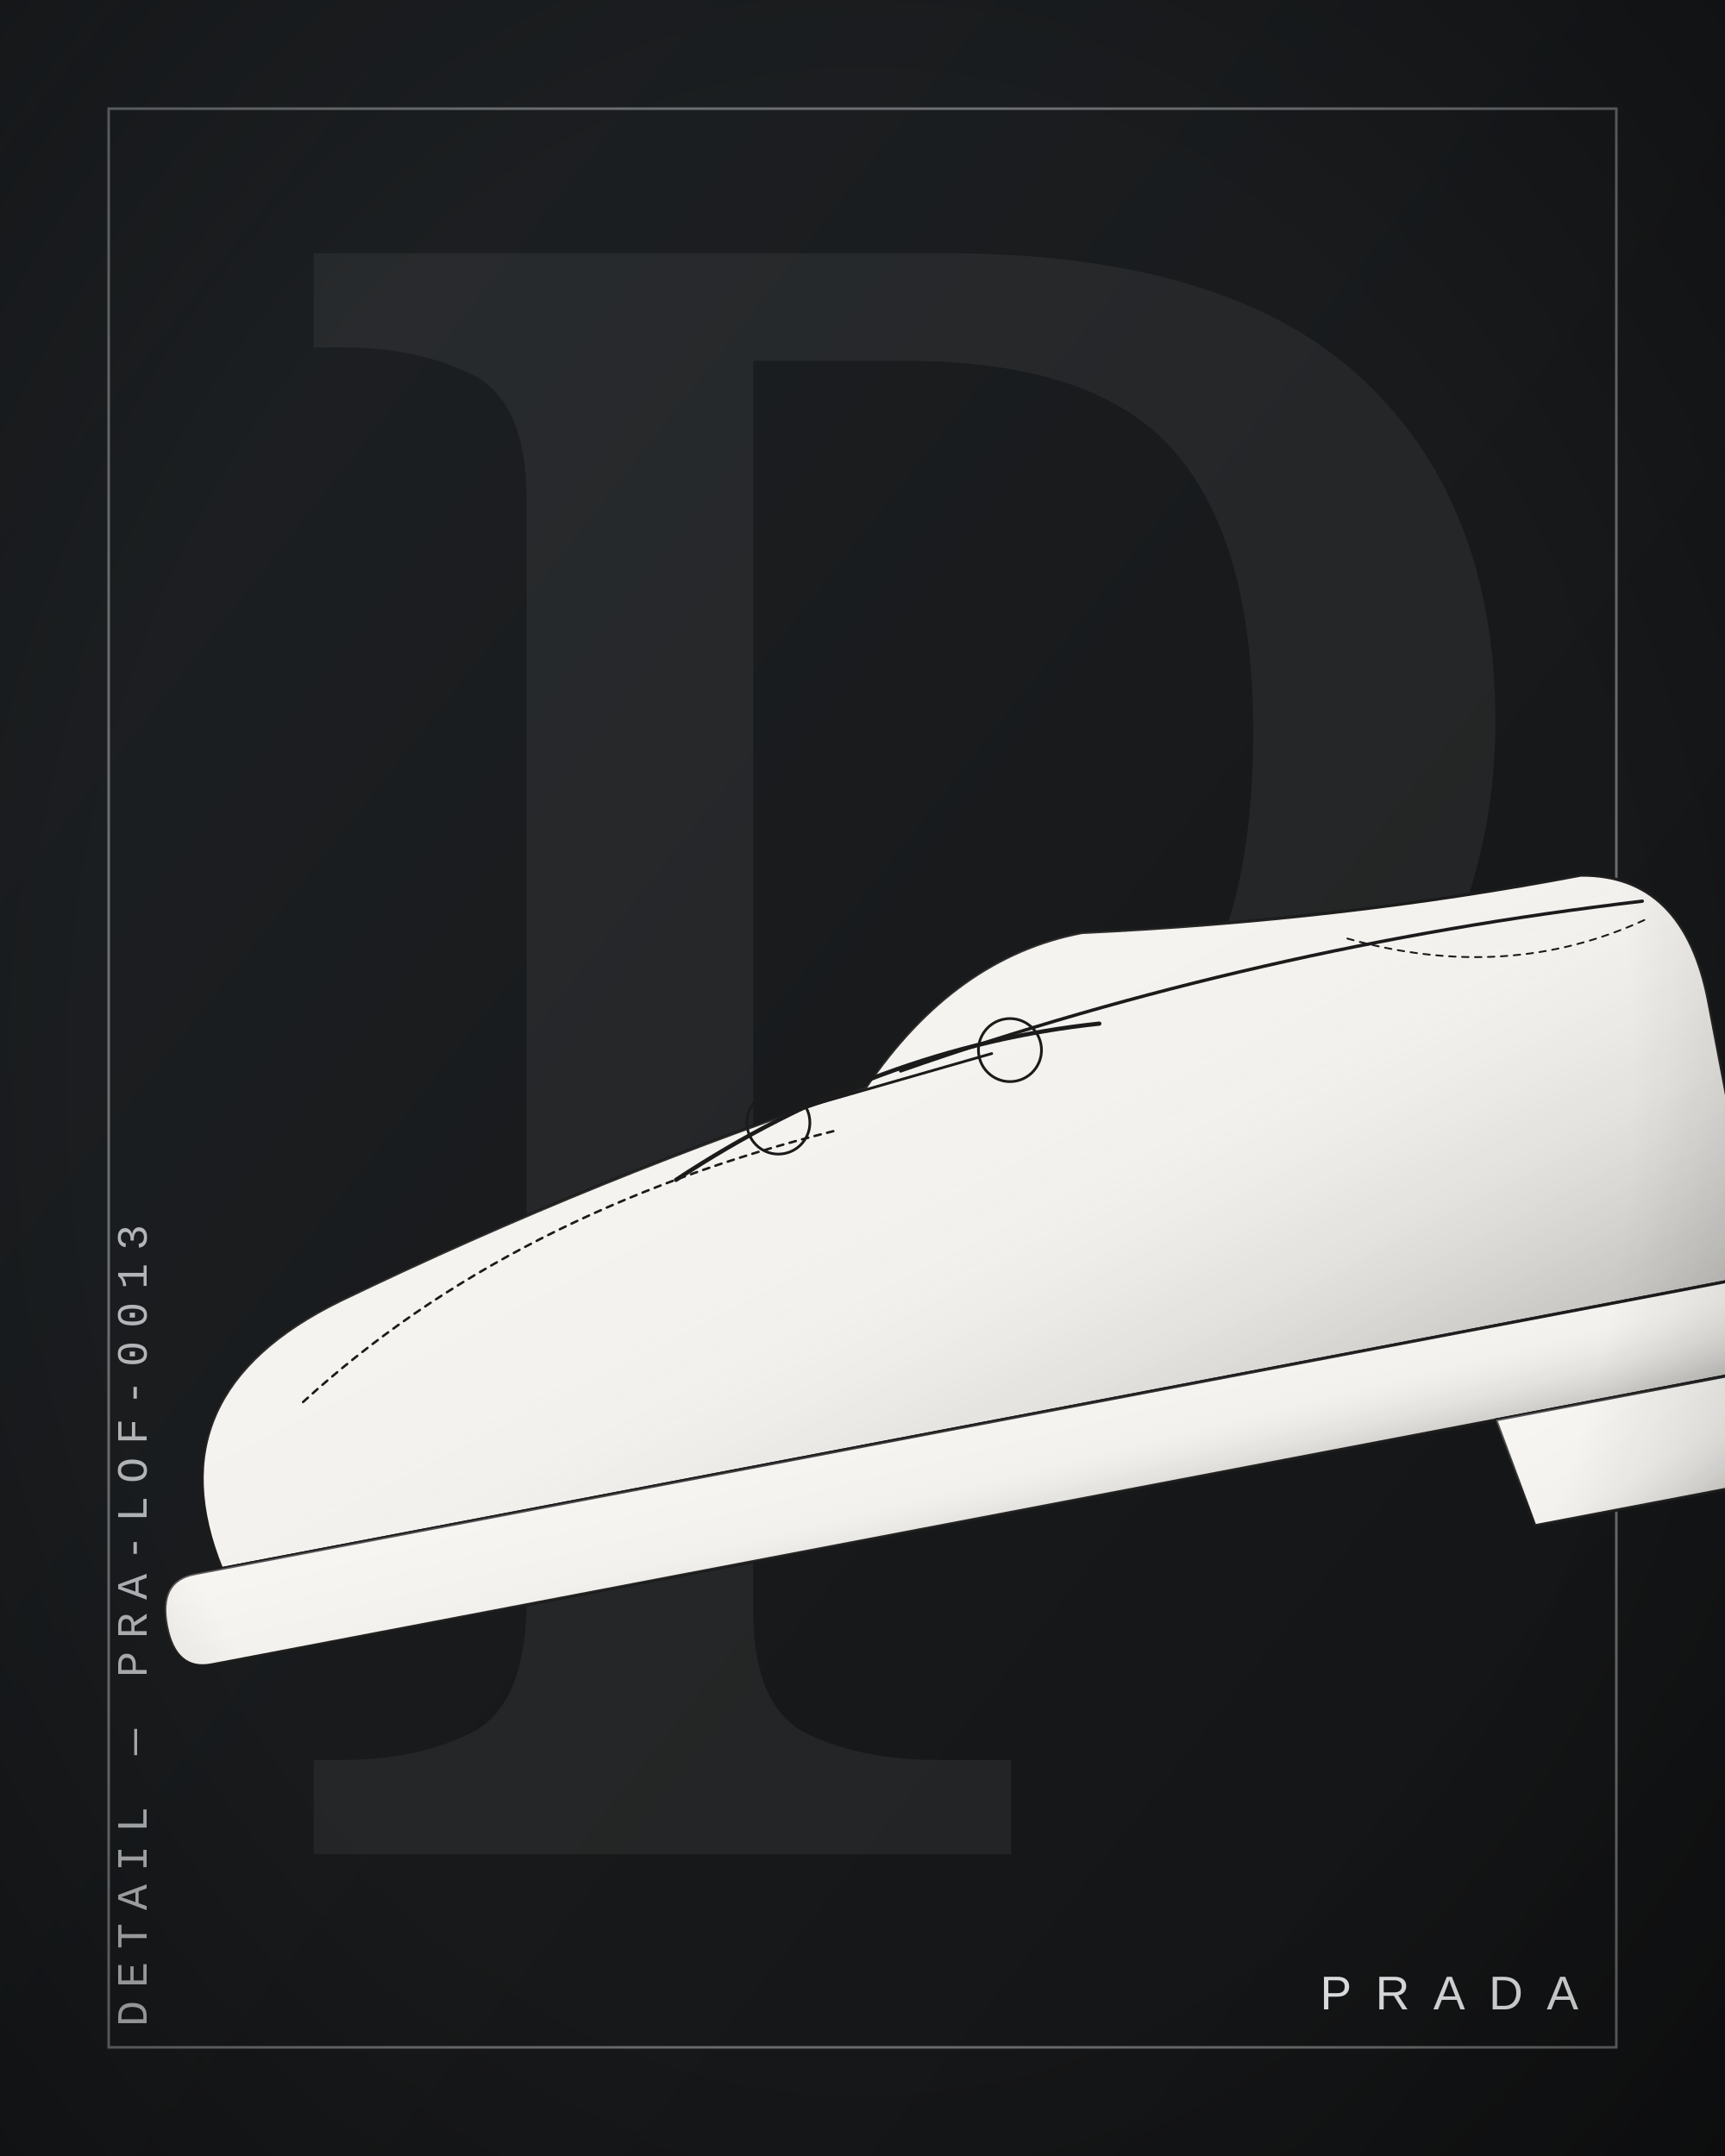
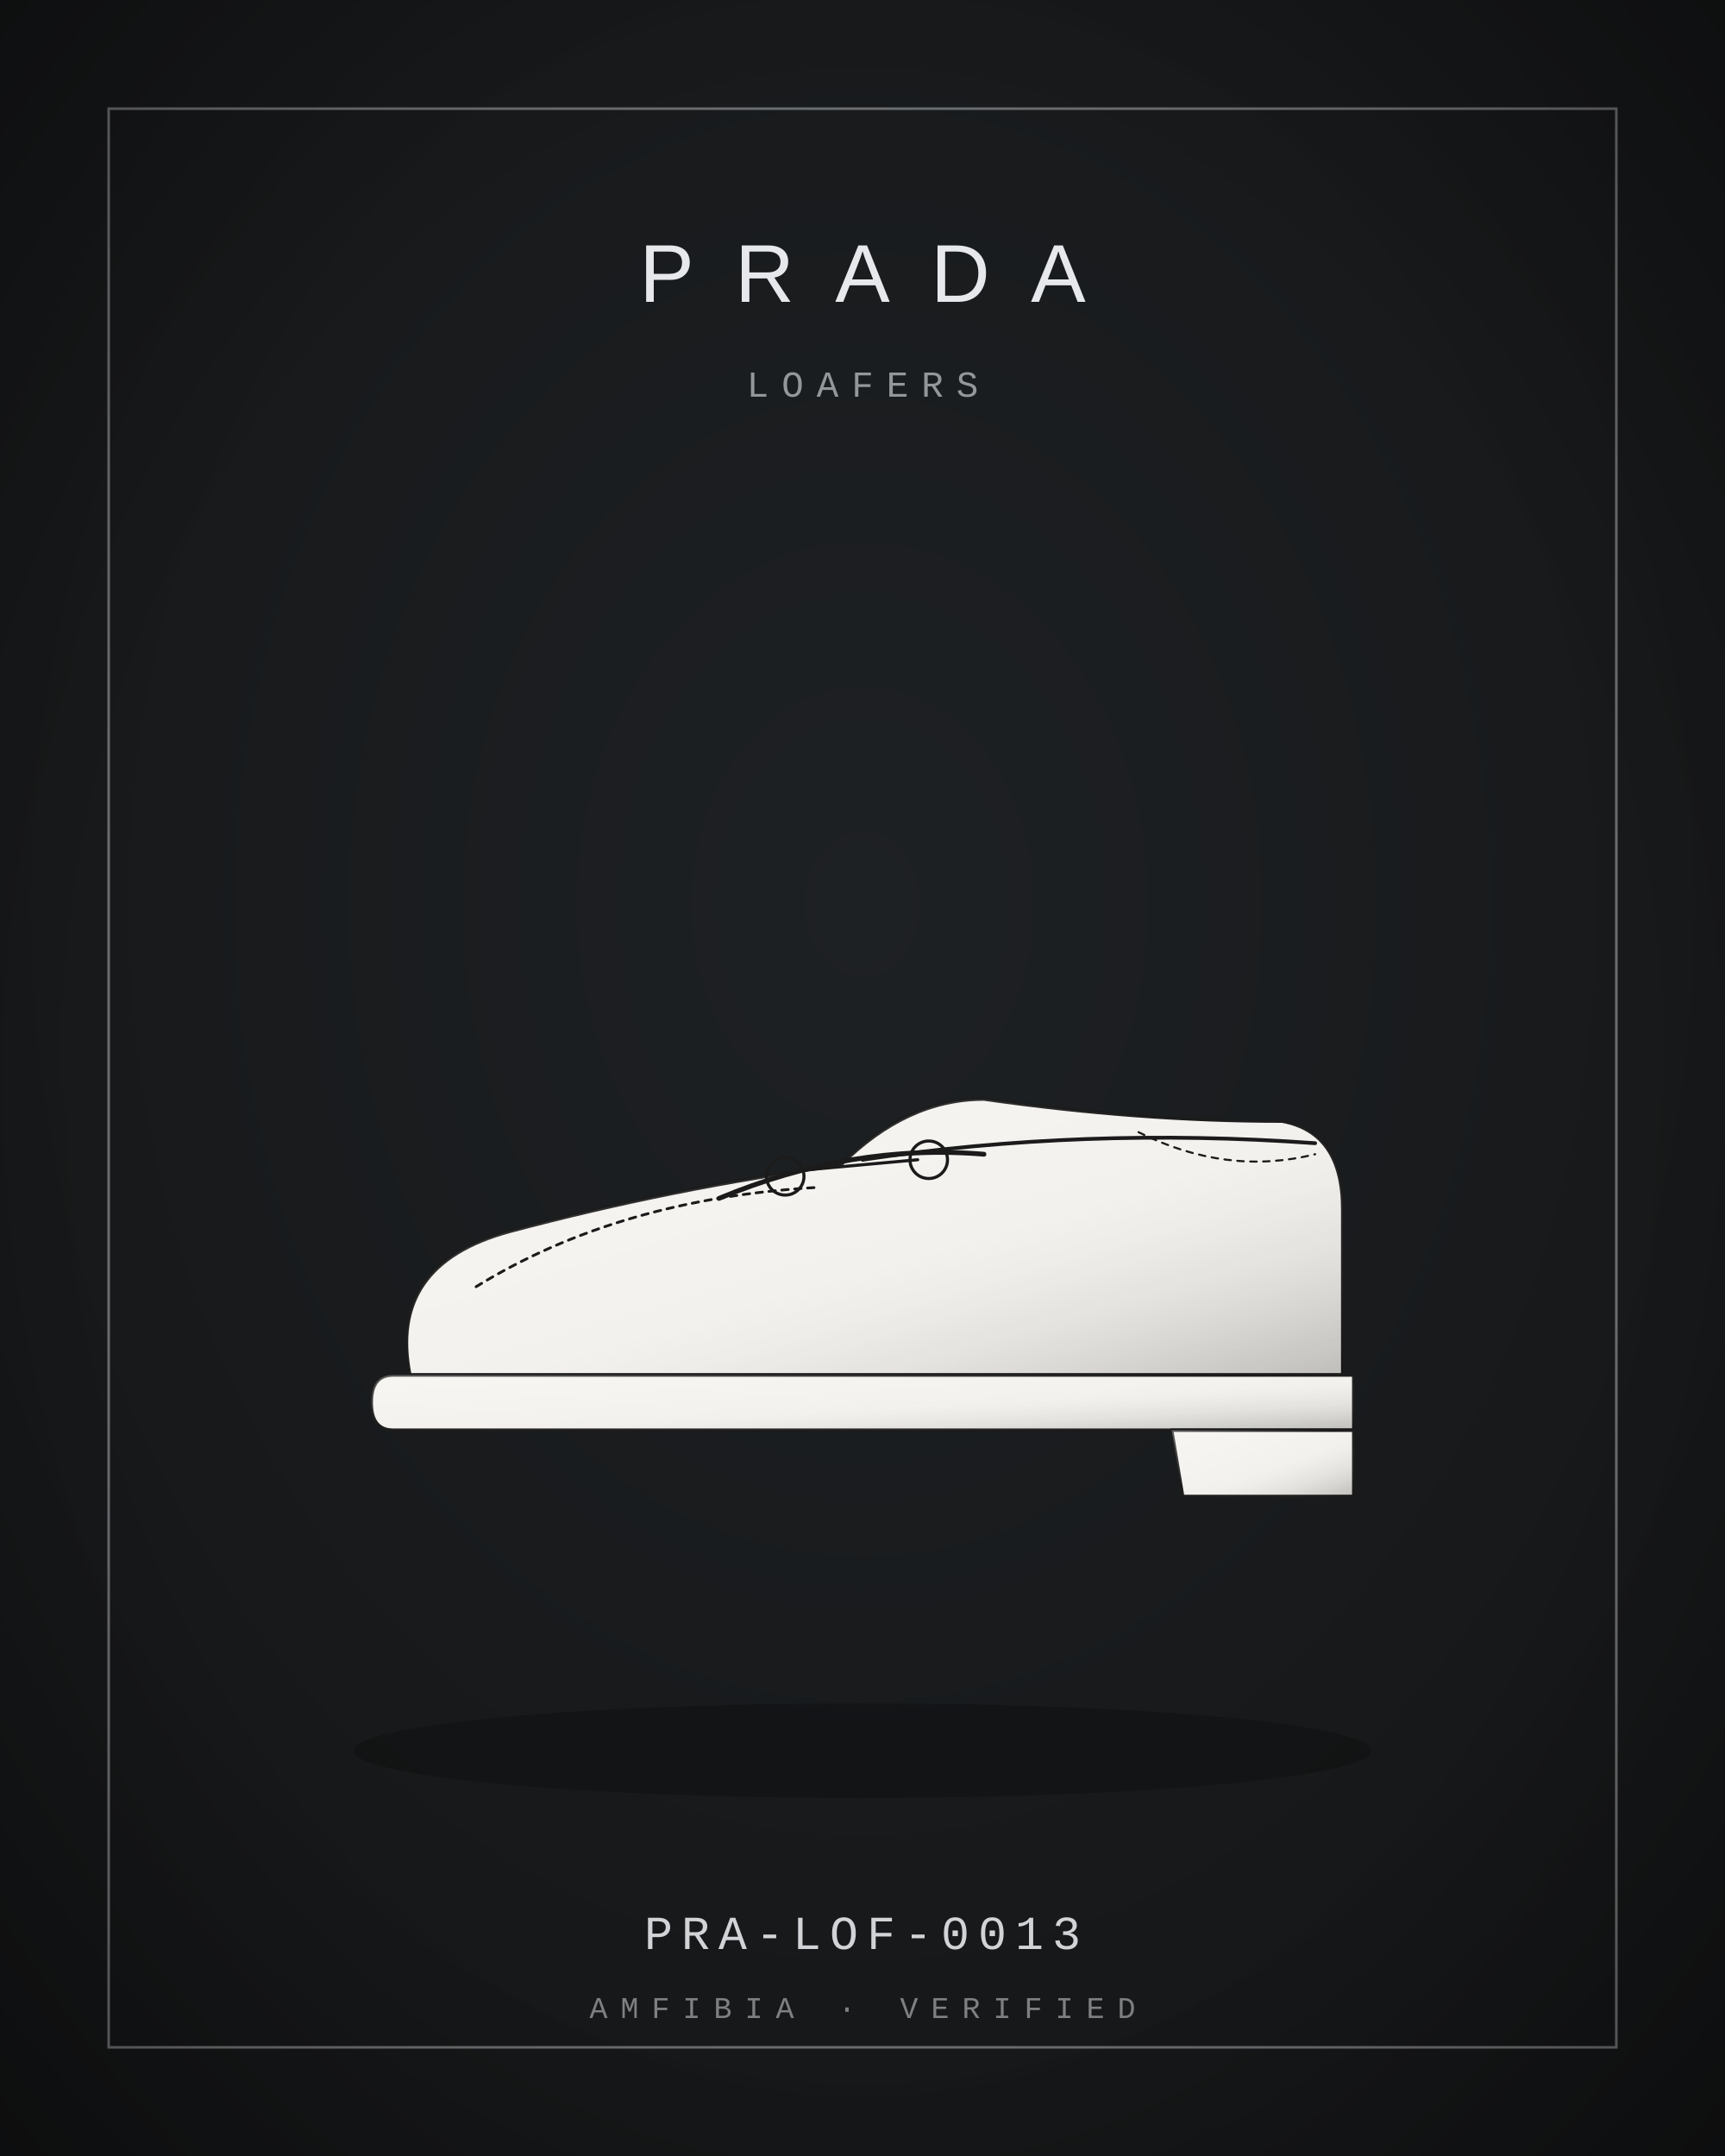
<svg xmlns="http://www.w3.org/2000/svg" viewBox="0 0 400 500" width="800" height="1000">
  <defs>
    <radialGradient id="bg" cx="50%" cy="42%" r="80%">
      <stop offset="0" stop-color="#1E2124" />
      <stop offset="1" stop-color="#121314" />
    </radialGradient>
    <linearGradient id="bgd" x1="0" y1="0" x2="1" y2="1">
      <stop offset="0" stop-color="#1E2124" />
      <stop offset="1" stop-color="#121314" />
    </linearGradient>
    <linearGradient id="sheen" x1="0" y1="0" x2="1" y2="1">
      <stop offset="0" stop-color="#fff" stop-opacity=".30" />
      <stop offset=".45" stop-color="#fff" stop-opacity="0" />
      <stop offset="1" stop-color="#000" stop-opacity=".22" />
    </linearGradient>
    <linearGradient id="multi" x1="0" y1="0" x2="1" y2="1">
      <stop offset="0" stop-color="#B3122E" />
      <stop offset=".35" stop-color="#C9A227" />
      <stop offset=".7" stop-color="#2F5D46" />
      <stop offset="1" stop-color="#3557A0" />
    </linearGradient>
    <radialGradient id="vig" cx="50%" cy="50%" r="75%">
      <stop offset=".6" stop-color="#000" stop-opacity="0" />
      <stop offset="1" stop-color="#000" stop-opacity=".35" />
    </radialGradient>
  </defs>
-   <rect width="400" height="500" fill="url(#bgd)" />
-   <text x="210" y="430" text-anchor="middle" font-family="Georgia, serif" font-size="520" fill="#E6E8EB" opacity="0.06">P</text>
+   <rect width="400" height="500" fill="url(#bg)" />
  <rect x="25.2" y="25.2" width="349.6" height="449.6" fill="none" stroke="#E6E8EB" stroke-width="0.6" opacity="0.4" />
-   <g transform="rotate(-10.8 200 250) translate(-6 20) scale(2.15)">
-     <path d="M18 146 Q14 126 36 120 Q66 112 96 108 Q108 96 122 96 Q150 100 176 100 Q187 102 187 116 L187 146 Z" fill="#F4F2EE" stroke="#1B1B1B" stroke-width="1.4" stroke-linejoin="round" stroke-linecap="round" vector-effect="non-scaling-stroke" />
+   <ellipse cx="200" cy="406" rx="118" ry="11" fill="#000" opacity="0.22" />
+   <g transform="translate(72 132) scale(1.28)">
+     <path d="M18 146 Q14 126 36 120 Q66 112 96 108 Q108 96 122 96 Q150 100 176 100 Q187 102 187 116 L187 146 Z" fill="#F4F2EE" stroke="#1B1B1B" stroke-width="1.6" stroke-linejoin="round" stroke-linecap="round" vector-effect="non-scaling-stroke" />
    <path d="M18 146 Q14 126 36 120 Q66 112 96 108 Q108 96 122 96 Q150 100 176 100 Q187 102 187 116 L187 146 Z" fill="url(#sheen)" stroke="none" />
-     <path d="M100 107 Q140 101 182 104" fill="none" stroke="#1B1B1B" stroke-width="1.54" stroke-linejoin="round" stroke-linecap="round" vector-effect="non-scaling-stroke" />
-     <path d="M15 146 L189 146 L189 156 L15 156 Q11 156 11 151 Q11 146 15 146 Z" fill="#F4F2EE" stroke="#1B1B1B" stroke-width="1.4" stroke-linejoin="round" stroke-linecap="round" vector-effect="non-scaling-stroke" />
+     <path d="M100 107 Q140 101 182 104" fill="none" stroke="#1B1B1B" stroke-width="1.76" stroke-linejoin="round" stroke-linecap="round" vector-effect="non-scaling-stroke" />
+     <path d="M15 146 L189 146 L189 156 L15 156 Q11 156 11 151 Q11 146 15 146 Z" fill="#F4F2EE" stroke="#1B1B1B" stroke-width="1.6" stroke-linejoin="round" stroke-linecap="round" vector-effect="non-scaling-stroke" />
    <path d="M15 146 L189 146 L189 156 L15 156 Q11 156 11 151 Q11 146 15 146 Z" fill="url(#sheen)" stroke="none" />
-     <path d="M156 156 L189 156 L189 168 L158 168 Z" fill="#F4F2EE" stroke="#1B1B1B" stroke-width="1.4" stroke-linejoin="round" stroke-linecap="round" vector-effect="non-scaling-stroke" />
+     <path d="M156 156 L189 156 L189 168 L158 168 Z" fill="#F4F2EE" stroke="#1B1B1B" stroke-width="1.6" stroke-linejoin="round" stroke-linecap="round" vector-effect="non-scaling-stroke" />
    <path d="M156 156 L189 156 L189 168 L158 168 Z" fill="url(#sheen)" stroke="none" />
-     <path d="M30 130 Q56 114 92 112" fill="none" stroke="#1B1B1B" stroke-width="1.12" stroke-dasharray="3 3" stroke-linejoin="round" stroke-linecap="round" vector-effect="non-scaling-stroke" />
-     <path d="M74 114 Q98 104 122 106" fill="none" stroke="#1B1B1B" stroke-width="1.96" stroke-linejoin="round" stroke-linecap="round" vector-effect="non-scaling-stroke" />
-     <path d="M88 109 L110 107 M86 110 m-3.4 0 a3.4 3.4 0 1 0 6.8 0 a3.4 3.4 0 1 0 -6.8 0 M112 107 m-3.4 0 a3.4 3.4 0 1 0 6.8 0 a3.4 3.4 0 1 0 -6.8 0" fill="none" stroke="#1B1B1B" stroke-width="1.26" stroke-linejoin="round" stroke-linecap="round" vector-effect="non-scaling-stroke" />
-     <path d="M150 102 Q166 110 182 106" fill="none" stroke="#1B1B1B" stroke-width="0.84" stroke-dasharray="3 3" stroke-linejoin="round" stroke-linecap="round" vector-effect="non-scaling-stroke" />
-   </g>
-   <g transform="translate(34 470) rotate(-90)">
-     <text x="0" y="0" text-anchor="start" font-family="'Courier New', Courier, monospace" font-size="10" letter-spacing="3" fill="#E6E8EB" opacity="0.75">DETAIL — PRA-LOF-0013</text>
+     <path d="M30 130 Q56 114 92 112" fill="none" stroke="#1B1B1B" stroke-width="1.28" stroke-dasharray="3 3" stroke-linejoin="round" stroke-linecap="round" vector-effect="non-scaling-stroke" />
+     <path d="M74 114 Q98 104 122 106" fill="none" stroke="#1B1B1B" stroke-width="2.24" stroke-linejoin="round" stroke-linecap="round" vector-effect="non-scaling-stroke" />
+     <path d="M88 109 L110 107 M86 110 m-3.4 0 a3.4 3.4 0 1 0 6.8 0 a3.4 3.4 0 1 0 -6.8 0 M112 107 m-3.4 0 a3.4 3.4 0 1 0 6.8 0 a3.4 3.4 0 1 0 -6.8 0" fill="none" stroke="#1B1B1B" stroke-width="1.44" stroke-linejoin="round" stroke-linecap="round" vector-effect="non-scaling-stroke" />
+     <path d="M150 102 Q166 110 182 106" fill="none" stroke="#1B1B1B" stroke-width="0.96" stroke-dasharray="3 3" stroke-linejoin="round" stroke-linecap="round" vector-effect="non-scaling-stroke" />
  </g>
  <g>
-     <text x="366" y="466" text-anchor="end" font-size="11" fill="#E6E8EB" font-family="'Helvetica Neue', Arial, sans-serif" font-weight="300" letter-spacing="5.5">PRADA</text>
+     <text x="200" y="70" text-anchor="middle" font-size="19" fill="#E6E8EB" font-family="'Helvetica Neue', Arial, sans-serif" font-weight="300" letter-spacing="9.5">PRADA</text>
  </g>
+   <text x="200" y="92" text-anchor="middle" font-family="'Courier New', Courier, monospace" font-size="8.5" letter-spacing="3" fill="#E6E8EB" opacity="0.6">LOAFERS</text>
+   <text x="200" y="452" text-anchor="middle" font-family="'Courier New', Courier, monospace" font-size="11" letter-spacing="2" fill="#E6E8EB" opacity="0.9">PRA-LOF-0013</text>
+   <text x="200" y="468" text-anchor="middle" font-family="'Courier New', Courier, monospace" font-size="7" letter-spacing="3" fill="#E6E8EB" opacity="0.5">AMFIBIA · VERIFIED</text>
  <rect width="400" height="500" fill="url(#vig)" />
</svg>
